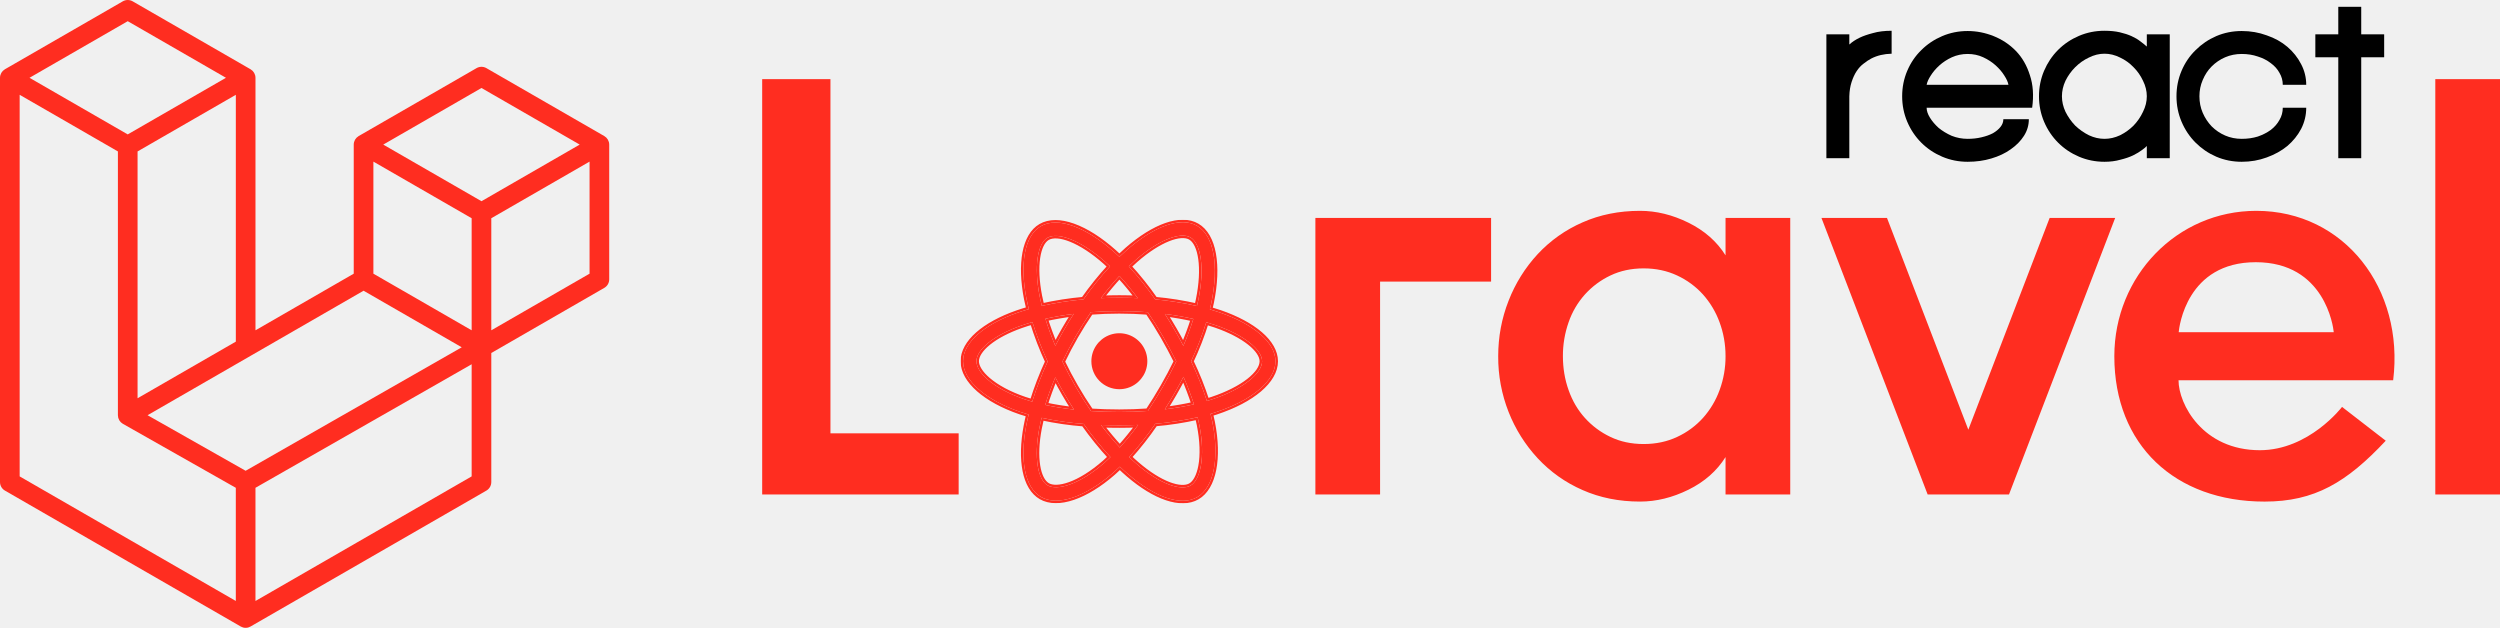
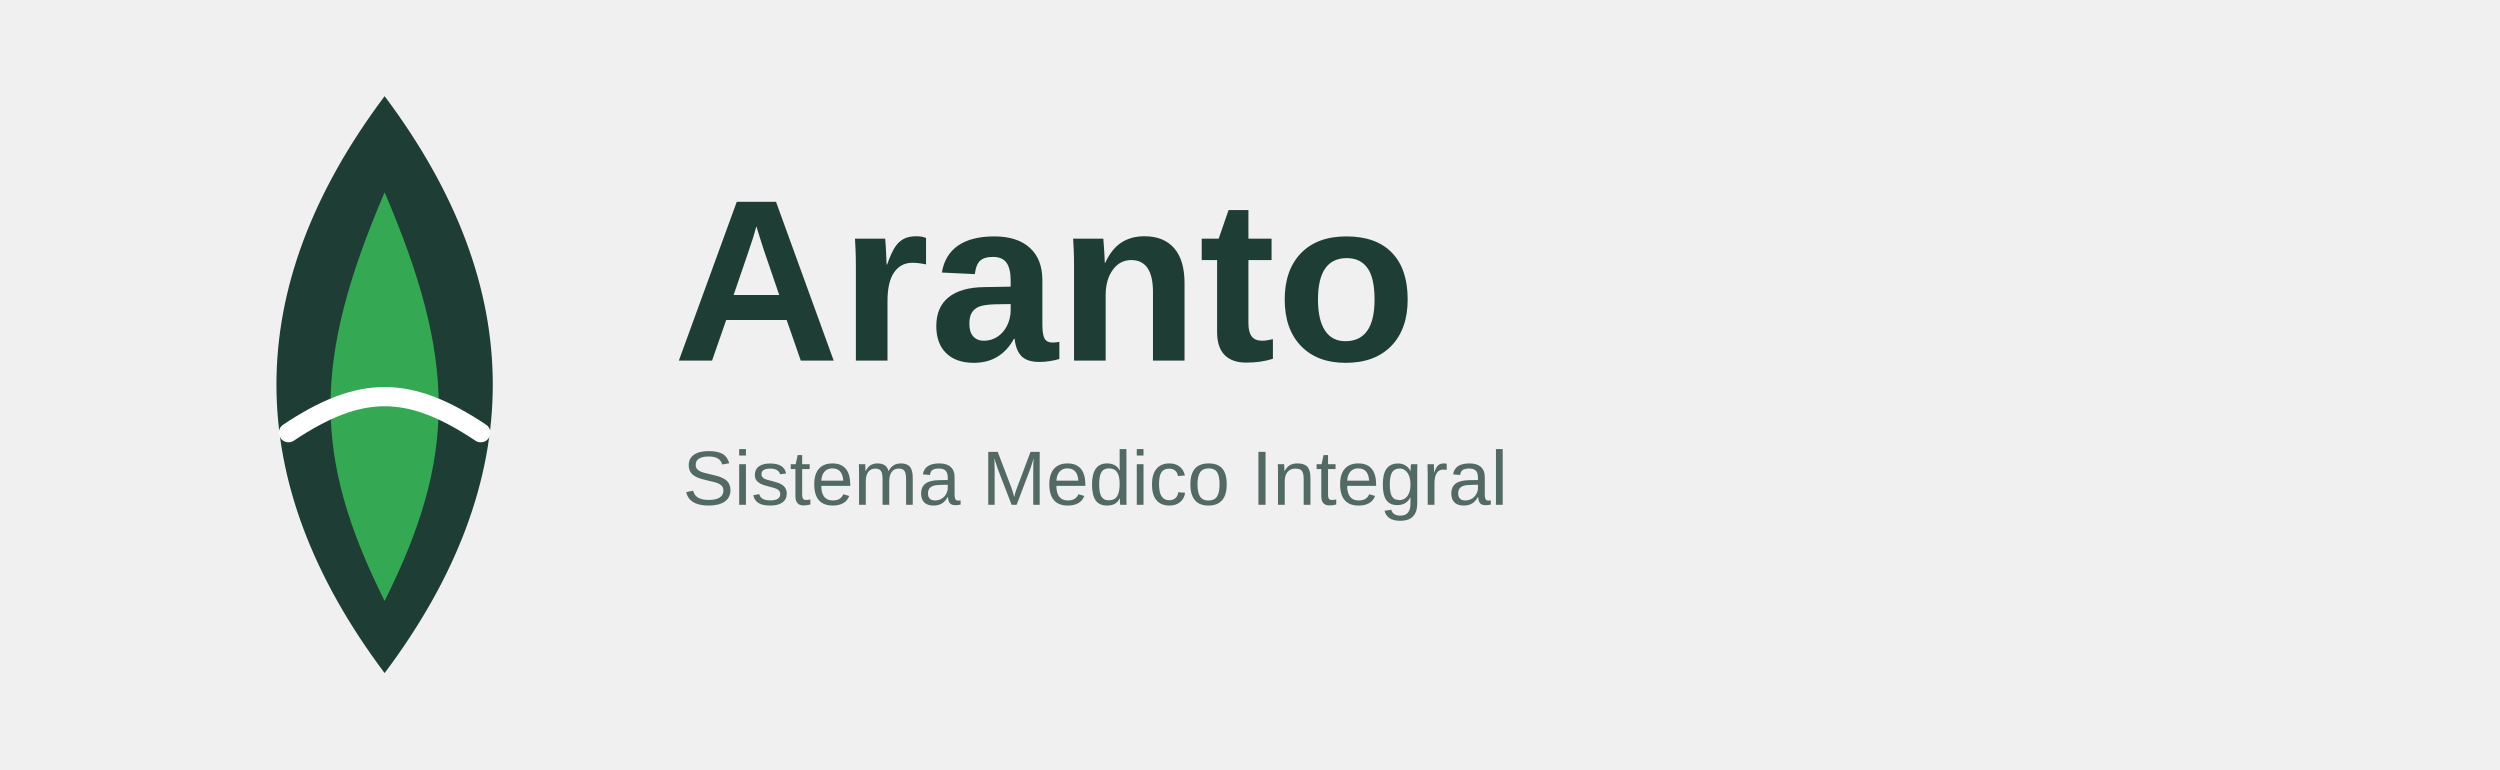
- <svg xmlns="http://www.w3.org/2000/svg" width="1991" height="500" viewBox="0 0 1991 500" fill="none">
-   <mask id="path-1-outside-1_1_7" maskUnits="userSpaceOnUse" x="765" y="175" width="253" height="226" fill="black">
-     <rect fill="white" x="765" y="175" width="253" height="226" />
-     <path d="M971.537 248.894C968.887 247.988 966.217 247.145 963.529 246.365C963.975 244.551 964.386 242.726 964.763 240.892C970.827 211.403 966.862 187.646 953.33 179.825C940.374 172.321 919.125 180.141 897.69 198.84C895.582 200.685 893.518 202.585 891.496 204.541C890.149 203.242 888.767 201.97 887.35 200.727C864.884 180.732 842.365 172.31 828.849 180.157C815.893 187.677 812.042 210.009 817.499 237.958C818.045 240.722 818.658 243.474 819.339 246.214C816.152 247.121 813.073 248.09 810.13 249.117C783.823 258.316 767 272.739 767 287.696C767 303.15 785.056 318.646 812.488 328.042C814.713 328.799 816.959 329.502 819.225 330.152C818.489 333.085 817.838 336.051 817.271 339.05C812.089 366.518 816.131 388.321 829.062 395.795C842.417 403.511 864.822 395.582 886.661 376.458C888.389 374.945 890.116 373.347 891.844 371.664C894.027 373.775 896.273 375.824 898.581 377.811C919.726 396.043 940.607 403.408 953.517 395.914C966.862 388.171 971.2 364.746 965.566 336.246C965.134 334.07 964.637 331.848 964.074 329.582C965.649 329.115 967.192 328.633 968.702 328.136C997.206 318.667 1015.78 303.358 1015.78 287.711C1015.76 272.682 998.403 258.165 971.537 248.894ZM904.681 206.873C923.043 190.854 940.208 184.531 948.033 189.05C956.362 193.865 959.601 213.279 954.367 238.741C954.021 240.399 953.648 242.053 953.247 243.701C942.289 241.208 931.177 239.449 919.985 238.435C913.577 229.204 906.553 220.417 898.959 212.133C900.818 210.33 902.722 208.576 904.671 206.873H904.681ZM840.453 300.476C842.702 304.829 845.053 309.129 847.507 313.376C850.005 317.708 852.608 321.977 855.317 326.182C847.616 325.345 839.963 324.111 832.389 322.487C834.586 315.376 837.292 307.991 840.453 300.476ZM840.453 275.429C837.343 268.074 834.711 260.84 832.55 253.853C839.65 252.262 847.216 250.962 855.104 249.977C852.461 254.102 849.918 258.288 847.475 262.534C845.033 266.781 842.687 271.079 840.437 275.429H840.453ZM846.102 287.955C849.377 281.124 852.905 274.425 856.685 267.857C860.461 261.292 864.481 254.878 868.745 248.614C876.146 248.054 883.733 247.759 891.398 247.759C899.063 247.759 906.697 248.054 914.093 248.619C918.311 254.869 922.307 261.261 926.08 267.795C929.853 274.328 933.427 280.996 936.803 287.799C933.472 294.654 929.906 301.381 926.106 307.981C922.336 314.545 918.363 320.978 914.186 327.281C906.801 327.799 899.156 328.084 891.382 328.084C883.609 328.084 876.109 327.84 868.859 327.369C864.564 321.084 860.511 314.642 856.7 308.043C852.89 301.444 849.352 294.748 846.087 287.955H846.102ZM935.305 313.303C937.81 308.957 940.215 304.553 942.519 300.093C945.678 307.255 948.467 314.576 950.874 322.025C943.21 323.751 935.462 325.074 927.661 325.99C930.293 321.813 932.842 317.584 935.305 313.303ZM942.416 275.434C940.121 271.063 937.736 266.744 935.258 262.477C932.84 258.269 930.319 254.113 927.697 250.008C935.632 251.013 943.245 252.35 950.381 253.983C948.087 261.262 945.428 268.421 942.416 275.434ZM891.502 219.747C896.677 225.401 901.563 231.314 906.143 237.461C896.347 236.994 886.545 236.994 876.736 237.461C881.572 231.066 886.521 225.131 891.502 219.747ZM834.198 189.366C842.521 184.536 860.924 191.439 880.323 208.682C881.561 209.786 882.81 210.941 884.054 212.139C876.422 220.421 869.348 229.201 862.878 238.42C851.711 239.426 840.621 241.157 829.678 243.602C829.046 241.059 828.476 238.499 827.968 235.922C823.278 211.962 826.382 193.901 834.198 189.366ZM822.065 319.89C819.992 319.299 817.945 318.658 815.924 317.967C803.796 313.821 793.779 308.411 786.901 302.518C780.744 297.237 777.624 291.966 777.624 287.696C777.624 278.621 791.13 267.043 813.654 259.191C816.483 258.207 819.337 257.307 822.215 256.491C825.561 267.242 829.612 277.759 834.343 287.976C829.555 298.333 825.454 308.994 822.065 319.89ZM879.659 368.436C870.004 376.894 860.333 382.89 851.808 385.911C844.148 388.622 838.048 388.7 834.363 386.569C826.517 382.035 823.252 364.523 827.704 341.035C828.232 338.271 828.837 335.507 829.518 332.743C840.57 335.124 851.771 336.75 863.044 337.609C869.577 346.876 876.71 355.706 884.396 364.041C882.852 365.559 881.271 367.021 879.659 368.436ZM891.797 356.402C886.76 350.955 881.732 344.927 876.83 338.449C881.594 338.636 886.445 338.729 891.382 338.729C896.451 338.729 901.468 338.62 906.412 338.397C901.849 344.643 896.971 350.652 891.797 356.402ZM956.331 371.219C954.849 379.221 951.869 384.559 948.184 386.694C940.342 391.244 923.577 385.331 905.5 369.736C903.427 367.954 901.354 366.041 899.244 364.036C906.781 355.668 913.747 346.803 920.094 337.501C931.429 336.54 942.685 334.8 953.781 332.292C954.289 334.344 954.738 336.355 955.128 338.325C957.621 350.918 957.979 362.31 956.331 371.219ZM965.349 318.024C963.991 318.475 962.591 318.911 961.171 319.336C957.692 308.535 953.483 297.983 948.572 287.753C953.299 277.659 957.343 267.26 960.679 256.626C963.224 257.367 965.696 258.145 968.075 258.969C991.096 266.908 1005.14 278.663 1005.14 287.696C1005.14 297.335 989.971 309.846 965.349 318.024Z" />
-   </mask>
-   <path d="M971.537 248.894C968.887 247.988 966.217 247.145 963.529 246.365C963.975 244.551 964.386 242.726 964.763 240.892C970.827 211.403 966.862 187.646 953.33 179.825C940.374 172.321 919.125 180.141 897.69 198.84C895.582 200.685 893.518 202.585 891.496 204.541C890.149 203.242 888.767 201.97 887.35 200.727C864.884 180.732 842.365 172.31 828.849 180.157C815.893 187.677 812.042 210.009 817.499 237.958C818.045 240.722 818.658 243.474 819.339 246.214C816.152 247.121 813.073 248.09 810.13 249.117C783.823 258.316 767 272.739 767 287.696C767 303.15 785.056 318.646 812.488 328.042C814.713 328.799 816.959 329.502 819.225 330.152C818.489 333.085 817.838 336.051 817.271 339.05C812.089 366.518 816.131 388.321 829.062 395.795C842.417 403.511 864.822 395.582 886.661 376.458C888.389 374.945 890.116 373.347 891.844 371.664C894.027 373.775 896.273 375.824 898.581 377.811C919.726 396.043 940.607 403.408 953.517 395.914C966.862 388.171 971.2 364.746 965.566 336.246C965.134 334.07 964.637 331.848 964.074 329.582C965.649 329.115 967.192 328.633 968.702 328.136C997.206 318.667 1015.78 303.358 1015.78 287.711C1015.76 272.682 998.403 258.165 971.537 248.894ZM904.681 206.873C923.043 190.854 940.208 184.531 948.033 189.05C956.362 193.865 959.601 213.279 954.367 238.741C954.021 240.399 953.648 242.053 953.247 243.701C942.289 241.208 931.177 239.449 919.985 238.435C913.577 229.204 906.553 220.417 898.959 212.133C900.818 210.33 902.722 208.576 904.671 206.873H904.681ZM840.453 300.476C842.702 304.829 845.053 309.129 847.507 313.376C850.005 317.708 852.608 321.977 855.317 326.182C847.616 325.345 839.963 324.111 832.389 322.487C834.586 315.376 837.292 307.991 840.453 300.476ZM840.453 275.429C837.343 268.074 834.711 260.84 832.55 253.853C839.65 252.262 847.216 250.962 855.104 249.977C852.461 254.102 849.918 258.288 847.475 262.534C845.033 266.781 842.687 271.079 840.437 275.429H840.453ZM846.102 287.955C849.377 281.124 852.905 274.425 856.685 267.857C860.461 261.292 864.481 254.878 868.745 248.614C876.146 248.054 883.733 247.759 891.398 247.759C899.063 247.759 906.697 248.054 914.093 248.619C918.311 254.869 922.307 261.261 926.08 267.795C929.853 274.328 933.427 280.996 936.803 287.799C933.472 294.654 929.906 301.381 926.106 307.981C922.336 314.545 918.363 320.978 914.186 327.281C906.801 327.799 899.156 328.084 891.382 328.084C883.609 328.084 876.109 327.84 868.859 327.369C864.564 321.084 860.511 314.642 856.7 308.043C852.89 301.444 849.352 294.748 846.087 287.955H846.102ZM935.305 313.303C937.81 308.957 940.215 304.553 942.519 300.093C945.678 307.255 948.467 314.576 950.874 322.025C943.21 323.751 935.462 325.074 927.661 325.99C930.293 321.813 932.842 317.584 935.305 313.303ZM942.416 275.434C940.121 271.063 937.736 266.744 935.258 262.477C932.84 258.269 930.319 254.113 927.697 250.008C935.632 251.013 943.245 252.35 950.381 253.983C948.087 261.262 945.428 268.421 942.416 275.434ZM891.502 219.747C896.677 225.401 901.563 231.314 906.143 237.461C896.347 236.994 886.545 236.994 876.736 237.461C881.572 231.066 886.521 225.131 891.502 219.747ZM834.198 189.366C842.521 184.536 860.924 191.439 880.323 208.682C881.561 209.786 882.81 210.941 884.054 212.139C876.422 220.421 869.348 229.201 862.878 238.42C851.711 239.426 840.621 241.157 829.678 243.602C829.046 241.059 828.476 238.499 827.968 235.922C823.278 211.962 826.382 193.901 834.198 189.366ZM822.065 319.89C819.992 319.299 817.945 318.658 815.924 317.967C803.796 313.821 793.779 308.411 786.901 302.518C780.744 297.237 777.624 291.966 777.624 287.696C777.624 278.621 791.13 267.043 813.654 259.191C816.483 258.207 819.337 257.307 822.215 256.491C825.561 267.242 829.612 277.759 834.343 287.976C829.555 298.333 825.454 308.994 822.065 319.89ZM879.659 368.436C870.004 376.894 860.333 382.89 851.808 385.911C844.148 388.622 838.048 388.7 834.363 386.569C826.517 382.035 823.252 364.523 827.704 341.035C828.232 338.271 828.837 335.507 829.518 332.743C840.57 335.124 851.771 336.75 863.044 337.609C869.577 346.876 876.71 355.706 884.396 364.041C882.852 365.559 881.271 367.021 879.659 368.436ZM891.797 356.402C886.76 350.955 881.732 344.927 876.83 338.449C881.594 338.636 886.445 338.729 891.382 338.729C896.451 338.729 901.468 338.62 906.412 338.397C901.849 344.643 896.971 350.652 891.797 356.402ZM956.331 371.219C954.849 379.221 951.869 384.559 948.184 386.694C940.342 391.244 923.577 385.331 905.5 369.736C903.427 367.954 901.354 366.041 899.244 364.036C906.781 355.668 913.747 346.803 920.094 337.501C931.429 336.54 942.685 334.8 953.781 332.292C954.289 334.344 954.738 336.355 955.128 338.325C957.621 350.918 957.979 362.31 956.331 371.219ZM965.349 318.024C963.991 318.475 962.591 318.911 961.171 319.336C957.692 308.535 953.483 297.983 948.572 287.753C953.299 277.659 957.343 267.26 960.679 256.626C963.224 257.367 965.696 258.145 968.075 258.969C991.096 266.908 1005.14 278.663 1005.14 287.696C1005.14 297.335 989.971 309.846 965.349 318.024Z" fill="#FF2D20" />
-   <path d="M971.537 248.894C968.887 247.988 966.217 247.145 963.529 246.365C963.975 244.551 964.386 242.726 964.763 240.892C970.827 211.403 966.862 187.646 953.33 179.825C940.374 172.321 919.125 180.141 897.69 198.84C895.582 200.685 893.518 202.585 891.496 204.541C890.149 203.242 888.767 201.97 887.35 200.727C864.884 180.732 842.365 172.31 828.849 180.157C815.893 187.677 812.042 210.009 817.499 237.958C818.045 240.722 818.658 243.474 819.339 246.214C816.152 247.121 813.073 248.09 810.13 249.117C783.823 258.316 767 272.739 767 287.696C767 303.15 785.056 318.646 812.488 328.042C814.713 328.799 816.959 329.502 819.225 330.152C818.489 333.085 817.838 336.051 817.271 339.05C812.089 366.518 816.131 388.321 829.062 395.795C842.417 403.511 864.822 395.582 886.661 376.458C888.389 374.945 890.116 373.347 891.844 371.664C894.027 373.775 896.273 375.824 898.581 377.811C919.726 396.043 940.607 403.408 953.517 395.914C966.862 388.171 971.2 364.746 965.566 336.246C965.134 334.07 964.637 331.848 964.074 329.582C965.649 329.115 967.192 328.633 968.702 328.136C997.206 318.667 1015.78 303.358 1015.78 287.711C1015.76 272.682 998.403 258.165 971.537 248.894ZM904.681 206.873C923.043 190.854 940.208 184.531 948.033 189.05C956.362 193.865 959.601 213.279 954.367 238.741C954.021 240.399 953.648 242.053 953.247 243.701C942.289 241.208 931.177 239.449 919.985 238.435C913.577 229.204 906.553 220.417 898.959 212.133C900.818 210.33 902.722 208.576 904.671 206.873H904.681ZM840.453 300.476C842.702 304.829 845.053 309.129 847.507 313.376C850.005 317.708 852.608 321.977 855.317 326.182C847.616 325.345 839.963 324.111 832.389 322.487C834.586 315.376 837.292 307.991 840.453 300.476ZM840.453 275.429C837.343 268.074 834.711 260.84 832.55 253.853C839.65 252.262 847.216 250.962 855.104 249.977C852.461 254.102 849.918 258.288 847.475 262.534C845.033 266.781 842.687 271.079 840.437 275.429H840.453ZM846.102 287.955C849.377 281.124 852.905 274.425 856.685 267.857C860.461 261.292 864.481 254.878 868.745 248.614C876.146 248.054 883.733 247.759 891.398 247.759C899.063 247.759 906.697 248.054 914.093 248.619C918.311 254.869 922.307 261.261 926.08 267.795C929.853 274.328 933.427 280.996 936.803 287.799C933.472 294.654 929.906 301.381 926.106 307.981C922.336 314.545 918.363 320.978 914.186 327.281C906.801 327.799 899.156 328.084 891.382 328.084C883.609 328.084 876.109 327.84 868.859 327.369C864.564 321.084 860.511 314.642 856.7 308.043C852.89 301.444 849.352 294.748 846.087 287.955H846.102ZM935.305 313.303C937.81 308.957 940.215 304.553 942.519 300.093C945.678 307.255 948.467 314.576 950.874 322.025C943.21 323.751 935.462 325.074 927.661 325.99C930.293 321.813 932.842 317.584 935.305 313.303ZM942.416 275.434C940.121 271.063 937.736 266.744 935.258 262.477C932.84 258.269 930.319 254.113 927.697 250.008C935.632 251.013 943.245 252.35 950.381 253.983C948.087 261.262 945.428 268.421 942.416 275.434ZM891.502 219.747C896.677 225.401 901.563 231.314 906.143 237.461C896.347 236.994 886.545 236.994 876.736 237.461C881.572 231.066 886.521 225.131 891.502 219.747ZM834.198 189.366C842.521 184.536 860.924 191.439 880.323 208.682C881.561 209.786 882.81 210.941 884.054 212.139C876.422 220.421 869.348 229.201 862.878 238.42C851.711 239.426 840.621 241.157 829.678 243.602C829.046 241.059 828.476 238.499 827.968 235.922C823.278 211.962 826.382 193.901 834.198 189.366ZM822.065 319.89C819.992 319.299 817.945 318.658 815.924 317.967C803.796 313.821 793.779 308.411 786.901 302.518C780.744 297.237 777.624 291.966 777.624 287.696C777.624 278.621 791.13 267.043 813.654 259.191C816.483 258.207 819.337 257.307 822.215 256.491C825.561 267.242 829.612 277.759 834.343 287.976C829.555 298.333 825.454 308.994 822.065 319.89ZM879.659 368.436C870.004 376.894 860.333 382.89 851.808 385.911C844.148 388.622 838.048 388.7 834.363 386.569C826.517 382.035 823.252 364.523 827.704 341.035C828.232 338.271 828.837 335.507 829.518 332.743C840.57 335.124 851.771 336.75 863.044 337.609C869.577 346.876 876.71 355.706 884.396 364.041C882.852 365.559 881.271 367.021 879.659 368.436ZM891.797 356.402C886.76 350.955 881.732 344.927 876.83 338.449C881.594 338.636 886.445 338.729 891.382 338.729C896.451 338.729 901.468 338.62 906.412 338.397C901.849 344.643 896.971 350.652 891.797 356.402ZM956.331 371.219C954.849 379.221 951.869 384.559 948.184 386.694C940.342 391.244 923.577 385.331 905.5 369.736C903.427 367.954 901.354 366.041 899.244 364.036C906.781 355.668 913.747 346.803 920.094 337.501C931.429 336.54 942.685 334.8 953.781 332.292C954.289 334.344 954.738 336.355 955.128 338.325C957.621 350.918 957.979 362.31 956.331 371.219ZM965.349 318.024C963.991 318.475 962.591 318.911 961.171 319.336C957.692 308.535 953.483 297.983 948.572 287.753C953.299 277.659 957.343 267.26 960.679 256.626C963.224 257.367 965.696 258.145 968.075 258.969C991.096 266.908 1005.14 278.663 1005.14 287.696C1005.14 297.335 989.971 309.846 965.349 318.024Z" stroke="#FF2D20" stroke-width="4" mask="url(#path-1-outside-1_1_7)" />
-   <path d="M891.382 309.96C895.793 309.974 900.109 308.679 903.783 306.24C907.457 303.8 910.325 300.324 912.023 296.253C913.721 292.182 914.172 287.699 913.321 283.372C912.469 279.044 910.352 275.066 907.239 271.943C904.125 268.819 900.154 266.689 895.829 265.823C891.504 264.957 887.02 265.394 882.944 267.079C878.867 268.764 875.383 271.62 872.931 275.286C870.479 278.953 869.17 283.264 869.17 287.675C869.164 290.597 869.733 293.492 870.847 296.193C871.96 298.895 873.595 301.351 875.658 303.421C877.72 305.49 880.171 307.133 882.869 308.255C885.567 309.377 888.46 309.957 891.382 309.96Z" fill="#FF2D20" />
-   <path fill-rule="evenodd" clip-rule="evenodd" d="M484.904 113.113C485.084 113.78 485.176 114.467 485.178 115.157V222.481C485.178 223.859 484.815 225.212 484.125 226.404C483.435 227.596 482.443 228.584 481.25 229.27L391.267 281.132V383.926C391.267 386.724 389.782 389.306 387.359 390.715L199.527 498.958C199.097 499.202 198.628 499.359 198.159 499.525C197.984 499.584 197.817 499.691 197.632 499.74C196.319 500.087 194.939 500.087 193.626 499.74C193.411 499.682 193.215 499.564 193.01 499.486C192.58 499.33 192.131 499.193 191.72 498.958L3.928 390.715C2.735 390.029 1.744 389.04 1.054 387.848C0.365 386.656 0.001 385.304 0 383.926L0 61.955C0 61.251 0.098 60.566 0.274 59.901C0.332 59.676 0.469 59.471 0.547 59.246C0.694 58.835 0.831 58.414 1.046 58.033C1.192 57.779 1.407 57.573 1.583 57.338C1.808 57.025 2.013 56.703 2.277 56.429C2.501 56.204 2.795 56.038 3.049 55.842C3.332 55.607 3.586 55.353 3.908 55.167L97.819 1.045C99.008 0.36 100.356 0 101.728 0C103.099 0 104.447 0.36 105.636 1.045L199.537 55.167H199.557C199.869 55.363 200.133 55.607 200.417 55.832C200.671 56.028 200.954 56.204 201.179 56.419C201.452 56.703 201.648 57.025 201.882 57.338C202.048 57.573 202.273 57.779 202.41 58.033C202.635 58.424 202.762 58.835 202.918 59.246C202.996 59.471 203.133 59.676 203.192 59.911C203.371 60.578 203.463 61.265 203.465 61.955V263.055L281.713 217.952V115.148C281.713 114.463 281.81 113.768 281.986 113.113C282.055 112.878 282.182 112.673 282.26 112.448C282.416 112.037 282.553 111.617 282.768 111.235C282.915 110.981 283.13 110.775 283.296 110.541C283.53 110.228 283.726 109.905 283.999 109.631C284.224 109.406 284.507 109.24 284.761 109.044C285.054 108.809 285.309 108.555 285.621 108.369L379.542 54.248C380.73 53.562 382.078 53.201 383.45 53.201C384.822 53.201 386.17 53.562 387.359 54.248L481.26 108.369C481.592 108.565 481.846 108.809 482.139 109.034C482.383 109.23 482.667 109.406 482.891 109.621C483.165 109.905 483.36 110.228 483.595 110.541C483.771 110.775 483.986 110.981 484.123 111.235C484.347 111.617 484.474 112.037 484.631 112.448C484.719 112.673 484.846 112.878 484.904 113.113ZM469.524 217.952V128.705L436.664 147.642L391.267 173.808V263.055L469.534 217.952H469.524ZM375.623 379.397V290.091L330.969 315.621L203.455 388.475V478.622L375.623 379.397ZM15.653 75.503V379.397L187.802 478.612V388.485L97.868 337.532L97.839 337.513L97.8 337.493C97.497 337.317 97.243 337.063 96.959 336.847C96.715 336.652 96.432 336.495 96.217 336.28L96.197 336.251C95.943 336.006 95.767 335.703 95.552 335.429C95.357 335.165 95.122 334.94 94.966 334.666L94.956 334.637C94.78 334.343 94.673 333.991 94.546 333.659C94.419 333.365 94.253 333.091 94.175 332.778C94.077 332.407 94.057 332.006 94.018 331.624C93.979 331.331 93.901 331.037 93.901 330.744V120.606L48.514 94.43L15.653 75.503ZM101.737 16.872L23.5 61.955L101.718 107.039L179.946 61.946L101.718 16.872H101.737ZM142.425 298.23L187.812 272.074V75.503L154.951 94.44L109.554 120.606V317.177L142.425 298.23ZM383.45 70.074L305.222 115.157L383.45 160.241L461.668 115.148L383.45 70.074ZM375.623 173.808L330.227 147.642L297.366 128.705V217.952L342.753 244.108L375.623 263.055V173.808ZM195.619 374.927L310.362 309.351L367.719 276.583L289.549 231.529L199.547 283.401L117.518 330.675L195.619 374.927Z" fill="#FF2D20" />
-   <path fill-rule="evenodd" clip-rule="evenodd" d="M661.371 63V345.115H763.474V393.787H607V63H661.371ZM1047.57 393.787V173.576H1187.5V224.268H1099.09V393.811H1047.57V393.787ZM1374.22 203.347V173.576H1425.75V393.799H1374.22V364.016C1367.29 375.045 1357.45 383.712 1344.68 390.004C1331.92 396.308 1319.08 399.454 1306.15 399.454C1289.45 399.454 1274.17 396.394 1260.3 390.249C1246.79 384.36 1234.64 375.751 1224.61 364.958C1214.66 354.224 1206.81 341.728 1201.45 328.112C1195.88 313.965 1193.07 298.88 1193.17 283.675C1193.17 268.251 1195.93 253.513 1201.45 239.484C1206.77 225.777 1214.62 213.193 1224.6 202.393C1234.64 191.605 1246.79 183 1260.3 177.114C1274.17 170.969 1289.45 167.909 1306.15 167.909C1319.07 167.909 1331.92 171.055 1344.68 177.359C1357.45 183.663 1367.29 192.318 1374.22 203.347ZM1369.5 310.619C1372.67 301.995 1374.27 292.875 1374.22 283.688C1374.22 274.225 1372.63 265.252 1369.5 256.757C1366.54 248.576 1362.06 241.035 1356.27 234.538C1350.5 228.166 1343.5 223.021 1335.7 219.408C1327.67 215.638 1318.75 213.74 1308.99 213.74C1299.22 213.74 1290.39 215.638 1282.52 219.408C1274.81 223.064 1267.9 228.206 1262.19 234.538C1256.42 241.001 1252 248.551 1249.2 256.744C1246.17 265.399 1244.65 274.508 1244.7 283.675C1244.7 293.126 1246.18 302.111 1249.2 310.606C1252.18 319.126 1256.52 326.52 1262.19 332.824C1267.9 339.159 1274.81 344.302 1282.52 347.955C1290.39 351.737 1299.22 353.623 1308.99 353.623C1318.75 353.623 1327.67 351.737 1335.7 347.955C1343.51 344.346 1350.5 339.2 1356.27 332.824C1362.06 326.332 1366.54 318.795 1369.5 310.619ZM1632.33 173.576H1684.52L1599.96 393.799H1535.18L1450.61 173.576H1502.8L1567.57 342.214L1632.33 173.576ZM1796.91 167.909C1867.06 167.909 1914.91 230.07 1905.92 302.821H1734.98C1734.98 321.819 1754.17 358.544 1799.74 358.544C1838.92 358.544 1865.19 324.084 1865.2 324.06L1900.01 350.991C1868.89 384.202 1843.4 399.467 1803.49 399.467C1732.19 399.467 1683.85 354.369 1683.85 283.688C1683.85 219.751 1733.82 167.909 1796.91 167.909ZM1735.11 264.542H1858.6C1858.22 260.307 1851.52 208.819 1796.49 208.819C1741.45 208.819 1735.51 260.307 1735.11 264.542ZM1939.47 393.787V63H1991V393.787H1939.47Z" fill="#FF2D20" />
-   <path d="M1472.8 35.462C1474.96 33.432 1477.74 31.605 1481.12 29.981C1483.96 28.628 1487.48 27.41 1491.68 26.327C1495.87 25.109 1500.81 24.5 1506.49 24.5V42.77C1500.4 42.905 1494.99 44.191 1490.25 46.627C1488.22 47.71 1486.19 49.063 1484.16 50.687C1482.13 52.176 1480.31 54.138 1478.68 56.574C1477.06 59.01 1475.71 61.92 1474.62 65.303C1473.54 68.551 1472.93 72.34 1472.8 76.671V126H1454.53V27.342H1472.8V35.462Z" fill="black" />
-   <path d="M1615.77 94.941C1615.77 99.678 1614.49 104.076 1611.91 108.136C1609.34 112.196 1605.82 115.782 1601.36 118.895C1597.03 122.008 1591.89 124.444 1585.93 126.203C1580.11 127.962 1573.82 128.842 1567.05 128.842C1559.88 128.842 1553.11 127.489 1546.75 124.782C1540.39 122.075 1534.84 118.354 1530.11 113.617C1525.37 108.88 1521.65 103.332 1518.94 96.971C1516.23 90.61 1514.88 83.844 1514.88 76.671C1514.88 69.498 1516.23 62.732 1518.94 56.371C1521.65 50.01 1525.37 44.529 1530.11 39.928C1534.84 35.191 1540.39 31.47 1546.75 28.763C1553.11 26.056 1559.88 24.703 1567.05 24.703C1574.09 24.703 1580.99 26.056 1587.76 28.763C1594.52 31.47 1600.41 35.394 1605.42 40.537C1610.43 45.68 1614.15 52.108 1616.58 59.822C1619.15 67.401 1619.76 76.062 1618.41 85.806H1534.37C1534.37 88.242 1535.25 90.881 1537.01 93.723C1538.77 96.565 1541.07 99.272 1543.91 101.843C1546.89 104.279 1550.34 106.377 1554.26 108.136C1558.32 109.76 1562.59 110.572 1567.05 110.572C1570.98 110.572 1574.63 110.166 1578.01 109.354C1581.53 108.542 1584.58 107.459 1587.15 106.106C1589.72 104.617 1591.75 102.926 1593.24 101.031C1594.73 99.136 1595.47 97.106 1595.47 94.941H1615.77ZM1599.53 67.536C1599.13 65.371 1598.04 62.935 1596.28 60.228C1594.52 57.386 1592.22 54.679 1589.38 52.108C1586.54 49.537 1583.22 47.371 1579.43 45.612C1575.65 43.853 1571.52 42.973 1567.05 42.973C1562.59 42.973 1558.39 43.853 1554.47 45.612C1550.68 47.371 1547.36 49.537 1544.52 52.108C1541.68 54.679 1539.38 57.386 1537.62 60.228C1535.86 62.935 1534.77 65.371 1534.37 67.536H1599.53Z" fill="black" />
-   <path d="M1709.72 126V116.256C1709.04 117.068 1707.76 118.151 1705.86 119.504C1704.1 120.857 1701.74 122.278 1698.76 123.767C1695.92 125.12 1692.53 126.271 1688.61 127.218C1684.82 128.301 1680.62 128.842 1676.02 128.842C1668.85 128.842 1662.08 127.489 1655.72 124.782C1649.36 122.075 1643.81 118.354 1639.08 113.617C1634.34 108.88 1630.62 103.332 1627.91 96.971C1625.21 90.61 1623.85 83.844 1623.85 76.671C1623.85 69.498 1625.21 62.732 1627.91 56.371C1630.62 50.01 1634.34 44.462 1639.08 39.725C1643.81 34.988 1649.36 31.267 1655.72 28.56C1662.08 25.853 1668.85 24.5 1676.02 24.5C1680.62 24.5 1684.68 24.906 1688.2 25.718C1691.72 26.53 1694.83 27.545 1697.54 28.763C1700.25 29.981 1702.55 31.334 1704.44 32.823C1706.47 34.312 1708.23 35.733 1709.72 37.086V27.342H1727.99V126H1709.72ZM1642.12 76.671C1642.12 80.866 1643.07 84.994 1644.96 89.054C1646.99 93.114 1649.57 96.768 1652.68 100.016C1655.93 103.129 1659.58 105.7 1663.64 107.73C1667.7 109.625 1671.83 110.572 1676.02 110.572C1680.22 110.572 1684.35 109.625 1688.41 107.73C1692.47 105.7 1696.05 103.129 1699.16 100.016C1702.28 96.768 1704.78 93.114 1706.68 89.054C1708.71 84.994 1709.72 80.866 1709.72 76.671C1709.72 72.476 1708.71 68.348 1706.68 64.288C1704.78 60.228 1702.28 56.642 1699.16 53.529C1696.05 50.281 1692.47 47.71 1688.41 45.815C1684.35 43.785 1680.22 42.77 1676.02 42.77C1671.83 42.77 1667.7 43.785 1663.64 45.815C1659.58 47.71 1655.93 50.281 1652.68 53.529C1649.57 56.642 1646.99 60.228 1644.96 64.288C1643.07 68.348 1642.12 72.476 1642.12 76.671Z" fill="black" />
-   <path d="M1836.68 85.806C1836.68 91.761 1835.32 97.377 1832.62 102.655C1829.91 107.798 1826.25 112.331 1821.65 116.256C1817.05 120.045 1811.57 123.09 1805.21 125.391C1798.98 127.692 1792.35 128.842 1785.32 128.842C1778.14 128.842 1771.38 127.489 1765.02 124.782C1758.79 122.075 1753.31 118.354 1748.57 113.617C1743.84 108.88 1740.11 103.332 1737.41 96.971C1734.7 90.61 1733.35 83.844 1733.35 76.671C1733.35 69.498 1734.7 62.732 1737.41 56.371C1740.11 50.01 1743.84 44.529 1748.57 39.928C1753.31 35.191 1758.79 31.47 1765.02 28.763C1771.38 26.056 1778.14 24.703 1785.32 24.703C1792.35 24.703 1798.98 25.853 1805.21 28.154C1811.57 30.319 1817.05 33.364 1821.65 37.289C1826.25 41.214 1829.91 45.815 1832.62 51.093C1835.32 56.236 1836.68 61.717 1836.68 67.536H1818C1818 64.153 1817.12 60.972 1815.36 57.995C1813.74 55.018 1811.44 52.446 1808.46 50.281C1805.48 47.98 1802.03 46.221 1798.11 45.003C1794.18 43.65 1789.92 42.973 1785.32 42.973C1780.58 42.973 1776.18 43.853 1772.12 45.612C1768.06 47.371 1764.47 49.807 1761.36 52.92C1758.38 55.897 1756.02 59.484 1754.26 63.679C1752.5 67.739 1751.62 72.07 1751.62 76.671C1751.62 81.408 1752.5 85.806 1754.26 89.866C1756.02 93.926 1758.38 97.512 1761.36 100.625C1764.47 103.738 1768.06 106.174 1772.12 107.933C1776.18 109.692 1780.58 110.572 1785.32 110.572C1789.92 110.572 1794.18 109.963 1798.11 108.745C1802.03 107.392 1805.48 105.632 1808.46 103.467C1811.44 101.166 1813.74 98.527 1815.36 95.55C1817.12 92.573 1818 89.325 1818 85.806H1836.68Z" fill="black" />
-   <path d="M1862.21 126V45.612H1843.94V27.342H1862.21V5.418H1880.48V27.342H1898.75V45.612H1880.48V126H1862.21Z" fill="black" />
+ <svg xmlns="http://www.w3.org/2000/svg" width="520" height="160" viewBox="0 0 520 160">
+   <rect width="520" height="160" fill="transparent" />
+   <g transform="translate(20,20)">
+     <path d="M60 0 C30 40, 30 80, 60 120 C90 80, 90 40, 60 0 Z" fill="#1E3D34" />
+     <path d="M60 20 C45 55, 45 75, 60 105 C75 75, 75 55, 60 20 Z" fill="#34A853" />
+     <path d="M40 70 C55 60, 65 60, 80 70" stroke="#FFFFFF" stroke-width="4" fill="none" stroke-linecap="round" />
+   </g>
+   <text x="140" y="75" font-size="48" font-family="Arial, sans-serif" fill="#1E3D34" font-weight="600">Aranto</text>
+   <text x="142" y="105" font-size="16" font-family="Arial, sans-serif" fill="#1E3D34" opacity="0.75">Sistema Medico Integral</text>
</svg>
